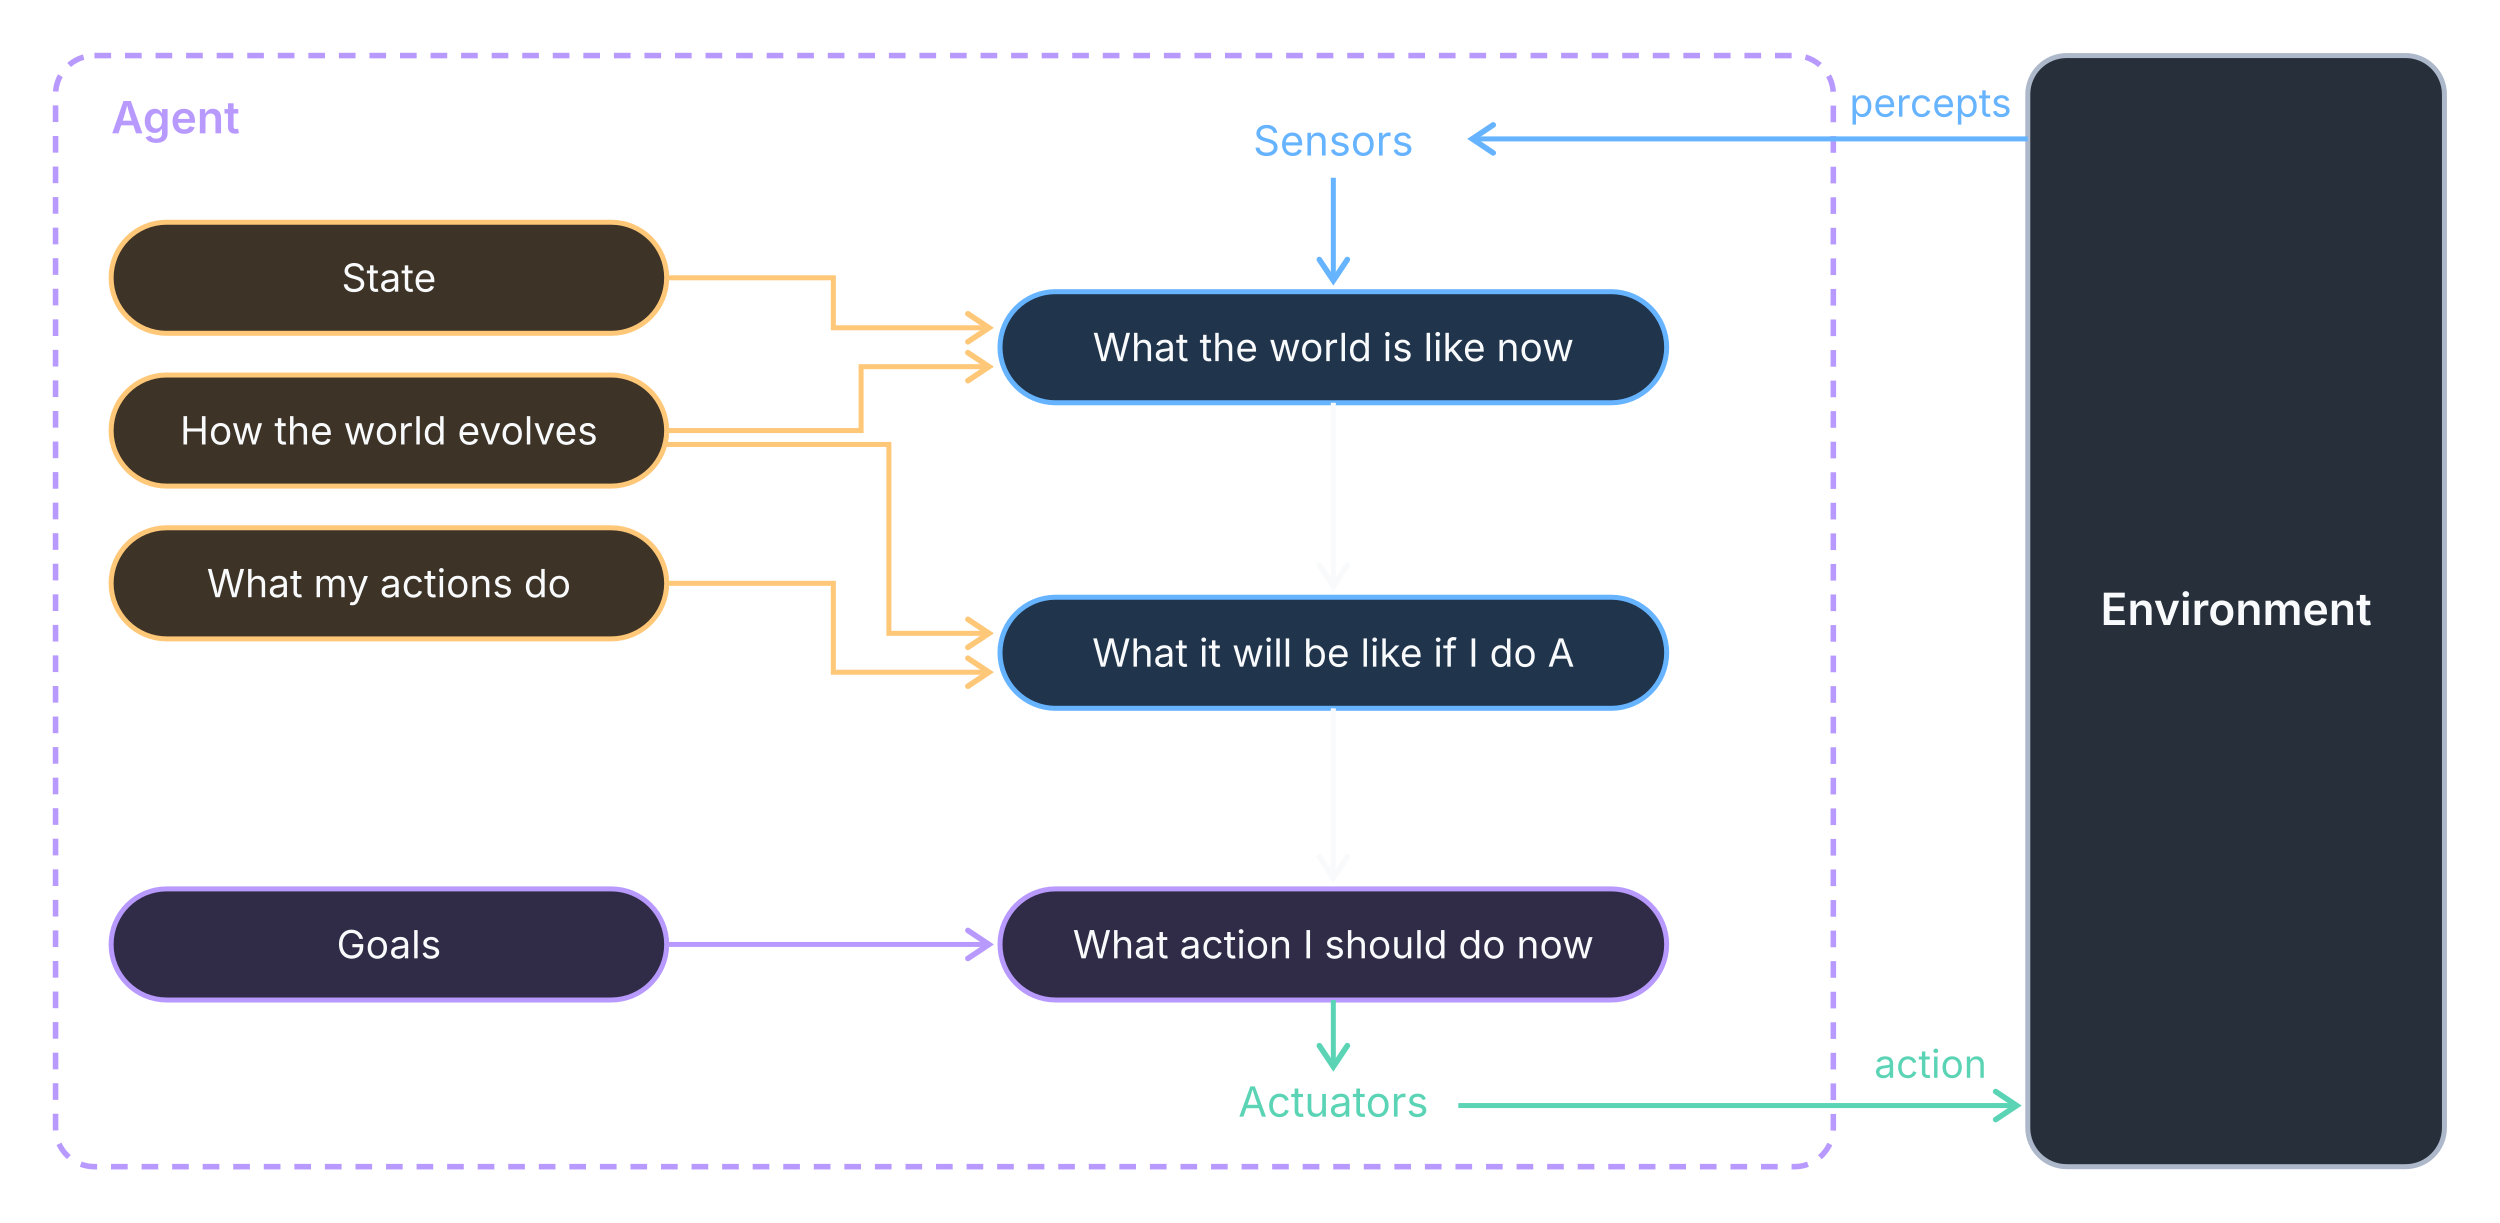
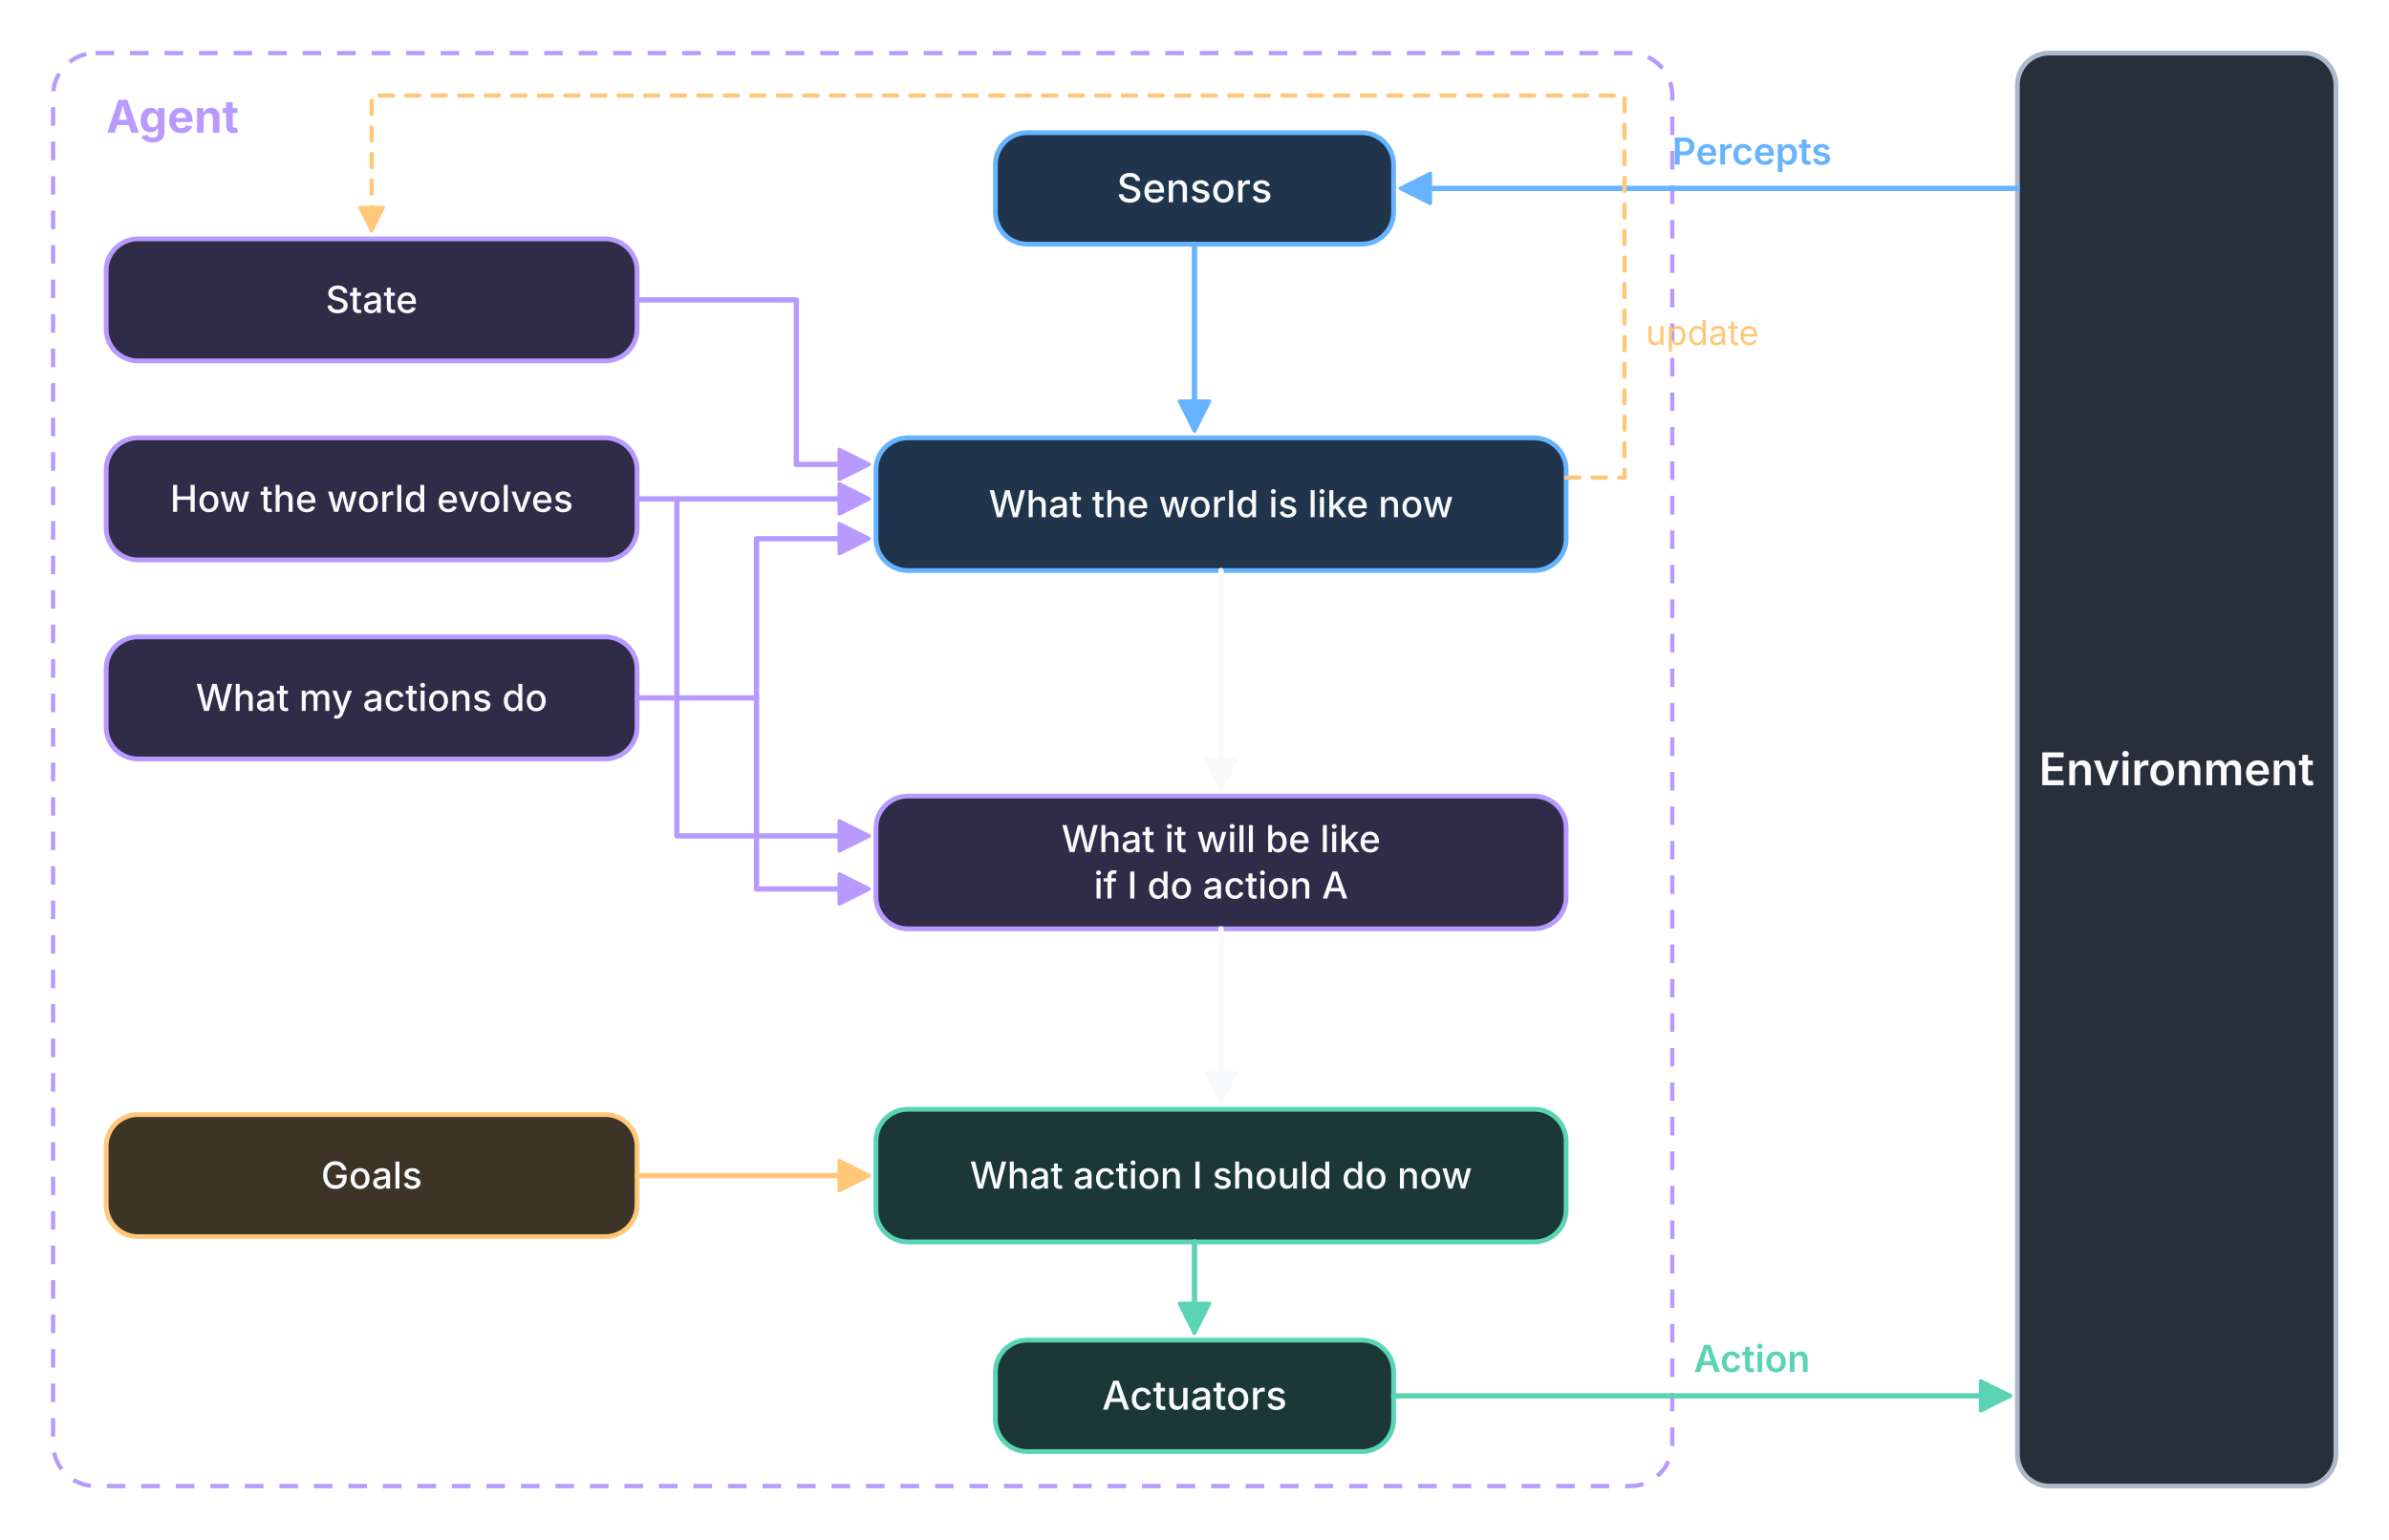
- <svg xmlns="http://www.w3.org/2000/svg" width="100%" viewBox="0 0 900 440" role="img">
+ <svg xmlns="http://www.w3.org/2000/svg" width="100%" viewBox="0 0 900 580" role="img">
  <defs>
-     <marker id="mw" viewBox="0 0 10 10" refX="8" refY="5" markerWidth="7" markerHeight="7" orient="auto-start-reverse">
-       <path d="M2 1L8 5L2 9" fill="none" stroke="#f8fafc" stroke-width="1.6" stroke-linecap="round" />
+     <marker id="ar-w" viewBox="0 0 10 10" refX="8" refY="5" markerWidth="7" markerHeight="7" orient="auto-start-reverse">
+       <path d="M1 1L9 5L1 9z" fill="#f8fafc" stroke="#f8fafc" stroke-width="1" stroke-linejoin="round" />
    </marker>
-     <marker id="mb" viewBox="0 0 10 10" refX="8" refY="5" markerWidth="7" markerHeight="7" orient="auto-start-reverse">
-       <path d="M2 1L8 5L2 9" fill="none" stroke="#66b3ff" stroke-width="1.6" stroke-linecap="round" />
+     <marker id="ar-b" viewBox="0 0 10 10" refX="8" refY="5" markerWidth="7" markerHeight="7" orient="auto-start-reverse">
+       <path d="M1 1L9 5L1 9z" fill="#66b3ff" stroke="#66b3ff" stroke-width="1" stroke-linejoin="round" />
    </marker>
-     <marker id="mt" viewBox="0 0 10 10" refX="8" refY="5" markerWidth="7" markerHeight="7" orient="auto-start-reverse">
-       <path d="M2 1L8 5L2 9" fill="none" stroke="#5ad4b5" stroke-width="1.6" stroke-linecap="round" />
+     <marker id="ar-v" viewBox="0 0 10 10" refX="8" refY="5" markerWidth="7" markerHeight="7" orient="auto-start-reverse">
+       <path d="M1 1L9 5L1 9z" fill="#b89aff" stroke="#b89aff" stroke-width="1" stroke-linejoin="round" />
    </marker>
-     <marker id="mv" viewBox="0 0 10 10" refX="8" refY="5" markerWidth="7" markerHeight="7" orient="auto-start-reverse">
-       <path d="M2 1L8 5L2 9" fill="none" stroke="#b89aff" stroke-width="1.6" stroke-linecap="round" />
+     <marker id="ar-t" viewBox="0 0 10 10" refX="8" refY="5" markerWidth="7" markerHeight="7" orient="auto-start-reverse">
+       <path d="M1 1L9 5L1 9z" fill="#5ad4b5" stroke="#5ad4b5" stroke-width="1" stroke-linejoin="round" />
    </marker>
-     <marker id="ma" viewBox="0 0 10 10" refX="8" refY="5" markerWidth="7" markerHeight="7" orient="auto-start-reverse">
-       <path d="M2 1L8 5L2 9" fill="none" stroke="#ffc778" stroke-width="1.6" stroke-linecap="round" />
+     <marker id="ar-a" viewBox="0 0 10 10" refX="8" refY="5" markerWidth="7" markerHeight="7" orient="auto-start-reverse">
+       <path d="M1 1L9 5L1 9z" fill="#ffc778" stroke="#ffc778" stroke-width="1" stroke-linejoin="round" />
    </marker>
-     <marker id="mc" viewBox="0 0 10 10" refX="8" refY="5" markerWidth="7" markerHeight="7" orient="auto-start-reverse">
-       <path d="M2 1L8 5L2 9" fill="none" stroke="#ff939b" stroke-width="1.6" stroke-linecap="round" />
+     <marker id="ar-m" viewBox="0 0 10 10" refX="8" refY="5" markerWidth="7" markerHeight="7" orient="auto-start-reverse">
+       <path d="M1 1L9 5L1 9z" fill="#adb9cb" stroke="#adb9cb" stroke-width="1" stroke-linejoin="round" />
+     </marker>
+     <marker id="ar-c" viewBox="0 0 10 10" refX="8" refY="5" markerWidth="7" markerHeight="7" orient="auto-start-reverse">
+       <path d="M1 1L9 5L1 9z" fill="#ff939b" stroke="#ff939b" stroke-width="1" stroke-linejoin="round" />
    </marker>
  </defs>
-   <g font-family="Inter, ui-sans-serif, system-ui, -apple-system, BlinkMacSystemFont, Segoe UI, sans-serif">
-     <rect x="20" y="20" width="640" height="400" rx="14" fill="none" stroke="#b89aff" stroke-width="2" stroke-dasharray="6 5" />
-     <text x="40" y="48" font-size="16" font-weight="600" fill="#b89aff">Agent</text>
-     <text x="480" y="56" text-anchor="middle" font-size="15" fill="#66b3ff">Sensors</text>
-     <g font-size="14" fill="#f8fafc" text-anchor="middle">
-       <rect x="40" y="80" width="200" height="40" rx="20" fill="#3d3326" stroke="#ffc778" stroke-width="1.8" />
-       <text x="140" y="105">State</text>
-       <rect x="40" y="135" width="200" height="40" rx="20" fill="#3d3326" stroke="#ffc778" stroke-width="1.8" />
-       <text x="140" y="160">How the world evolves</text>
-       <rect x="40" y="190" width="200" height="40" rx="20" fill="#3d3326" stroke="#ffc778" stroke-width="1.8" />
-       <text x="140" y="215">What my actions do</text>
-       <rect x="40" y="320" width="200" height="40" rx="20" fill="#302b46" stroke="#b89aff" stroke-width="1.8" />
-       <text x="140" y="345">Goals</text>
-       <rect x="360" y="105" width="240" height="40" rx="20" fill="#20344c" stroke="#66b3ff" stroke-width="1.8" />
-       <text x="480" y="130">What the world is like now</text>
-       <rect x="360" y="215" width="240" height="40" rx="20" fill="#20344c" stroke="#66b3ff" stroke-width="1.8" />
-       <text x="480" y="240">What it will be like if I do A</text>
-       <rect x="360" y="320" width="240" height="40" rx="20" fill="#302b46" stroke="#b89aff" stroke-width="1.8" />
-       <text x="480" y="345">What action I should do now</text>
-     </g>
-     <line x1="480" y1="64" x2="480" y2="101" stroke="#66b3ff" stroke-width="1.8" marker-end="url(#mb)" />
-     <line x1="480" y1="145" x2="480" y2="211" stroke="#f8fafc" stroke-width="1.8" marker-end="url(#mw)" />
-     <line x1="480" y1="255" x2="480" y2="316" stroke="#f8fafc" stroke-width="1.8" marker-end="url(#mw)" />
-     <path d="M240 100 L300 100 L300 118 L356 118" fill="none" stroke="#ffc778" stroke-width="1.8" marker-end="url(#ma)" />
-     <path d="M240 155 L310 155 L310 132 L356 132" fill="none" stroke="#ffc778" stroke-width="1.8" marker-end="url(#ma)" />
-     <path d="M240 160 L320 160 L320 228 L356 228" fill="none" stroke="#ffc778" stroke-width="1.8" marker-end="url(#ma)" />
-     <path d="M240 210 L300 210 L300 242 L356 242" fill="none" stroke="#ffc778" stroke-width="1.8" marker-end="url(#ma)" />
-     <line x1="240" y1="340" x2="356" y2="340" stroke="#b89aff" stroke-width="1.8" marker-end="url(#mv)" />
-     <text x="480" y="402" text-anchor="middle" font-size="15" fill="#5ad4b5">Actuators</text>
-     <line x1="480" y1="360" x2="480" y2="384" stroke="#5ad4b5" stroke-width="1.8" marker-end="url(#mt)" />
-     <rect x="730" y="20" width="150" height="400" rx="14" fill="#272f3b" stroke="#adb9cb" stroke-width="1.8" />
-     <text x="805" y="225" text-anchor="middle" font-size="16" font-weight="600" fill="#f8fafc">Environment</text>
-     <path d="M730 50 L530 50" stroke="#66b3ff" stroke-width="1.8" fill="none" marker-end="url(#mb)" />
-     <text x="695" y="42" text-anchor="middle" font-size="14" fill="#66b3ff">percepts</text>
-     <path d="M525 398 L726 398" stroke="#5ad4b5" stroke-width="1.8" fill="none" marker-end="url(#mt)" />
-     <text x="695" y="388" text-anchor="middle" font-size="14" fill="#5ad4b5">action</text>
-   </g>
+   <rect x="20" y="20" width="610" height="540" rx="16" fill="none" stroke="#b89aff" stroke-width="1.6" stroke-dasharray="7 6" vector-effect="non-scaling-stroke" />
+   <text x="40" y="50" font-family="Inter, ui-sans-serif, system-ui, -apple-system, BlinkMacSystemFont, Segoe UI, sans-serif" font-size="17" font-weight="700" fill="#b89aff" text-anchor="start">Agent</text>
+   <rect x="760" y="20" width="120" height="540" rx="12" fill="#272f3b" stroke="#adb9cb" stroke-width="1.8" vector-effect="non-scaling-stroke" />
+   <text x="820.0" y="295.9" font-family="Inter, ui-sans-serif, system-ui, -apple-system, BlinkMacSystemFont, Segoe UI, sans-serif" font-size="17" font-weight="600" fill="#f8fafc" text-anchor="middle">Environment</text>
+   <rect x="375" y="50" width="150" height="42" rx="12" fill="#20344c" stroke="#66b3ff" stroke-width="1.8" vector-effect="non-scaling-stroke" />
+   <text x="450.0" y="76.2" font-family="Inter, ui-sans-serif, system-ui, -apple-system, BlinkMacSystemFont, Segoe UI, sans-serif" font-size="15" font-weight="500" fill="#f8fafc" text-anchor="middle">Sensors</text>
+   <rect x="40" y="90" width="200" height="46" rx="12" fill="#302b46" stroke="#b89aff" stroke-width="1.8" vector-effect="non-scaling-stroke" />
+   <text x="140.0" y="117.9" font-family="Inter, ui-sans-serif, system-ui, -apple-system, BlinkMacSystemFont, Segoe UI, sans-serif" font-size="14" font-weight="500" fill="#f8fafc" text-anchor="middle">State</text>
+   <rect x="40" y="165" width="200" height="46" rx="12" fill="#302b46" stroke="#b89aff" stroke-width="1.8" vector-effect="non-scaling-stroke" />
+   <text x="140.0" y="192.9" font-family="Inter, ui-sans-serif, system-ui, -apple-system, BlinkMacSystemFont, Segoe UI, sans-serif" font-size="14" font-weight="500" fill="#f8fafc" text-anchor="middle">How the world evolves</text>
+   <rect x="40" y="240" width="200" height="46" rx="12" fill="#302b46" stroke="#b89aff" stroke-width="1.8" vector-effect="non-scaling-stroke" />
+   <text x="140.0" y="267.9" font-family="Inter, ui-sans-serif, system-ui, -apple-system, BlinkMacSystemFont, Segoe UI, sans-serif" font-size="14" font-weight="500" fill="#f8fafc" text-anchor="middle">What my actions do</text>
+   <rect x="40" y="420" width="200" height="46" rx="12" fill="#3d3326" stroke="#ffc778" stroke-width="1.8" vector-effect="non-scaling-stroke" />
+   <text x="140.0" y="447.9" font-family="Inter, ui-sans-serif, system-ui, -apple-system, BlinkMacSystemFont, Segoe UI, sans-serif" font-size="14" font-weight="500" fill="#f8fafc" text-anchor="middle">Goals</text>
+   <rect x="330" y="165" width="260" height="50" rx="12" fill="#20344c" stroke="#66b3ff" stroke-width="1.8" vector-effect="non-scaling-stroke" />
+   <text x="460.0" y="194.9" font-family="Inter, ui-sans-serif, system-ui, -apple-system, BlinkMacSystemFont, Segoe UI, sans-serif" font-size="14" font-weight="500" fill="#f8fafc" text-anchor="middle">What the world is like now</text>
+   <rect x="330" y="300" width="260" height="50" rx="12" fill="#302b46" stroke="#b89aff" stroke-width="1.8" vector-effect="non-scaling-stroke" />
+   <text x="460.0" y="321.1" font-family="Inter, ui-sans-serif, system-ui, -apple-system, BlinkMacSystemFont, Segoe UI, sans-serif" font-size="14" font-weight="500" fill="#f8fafc" text-anchor="middle">What it will be like</text>
+   <text x="460.0" y="338.6" font-family="Inter, ui-sans-serif, system-ui, -apple-system, BlinkMacSystemFont, Segoe UI, sans-serif" font-size="14" font-weight="500" fill="#f8fafc" text-anchor="middle">if I do action A</text>
+   <rect x="330" y="418" width="260" height="50" rx="12" fill="#1b3835" stroke="#5ad4b5" stroke-width="1.8" vector-effect="non-scaling-stroke" />
+   <text x="460.0" y="447.9" font-family="Inter, ui-sans-serif, system-ui, -apple-system, BlinkMacSystemFont, Segoe UI, sans-serif" font-size="14" font-weight="500" fill="#f8fafc" text-anchor="middle">What action I should do now</text>
+   <rect x="375" y="505" width="150" height="42" rx="12" fill="#1b3835" stroke="#5ad4b5" stroke-width="1.8" vector-effect="non-scaling-stroke" />
+   <text x="450.0" y="531.2" font-family="Inter, ui-sans-serif, system-ui, -apple-system, BlinkMacSystemFont, Segoe UI, sans-serif" font-size="15" font-weight="500" fill="#f8fafc" text-anchor="middle">Actuators</text>
+   <path d="M760 71 L529 71" fill="none" stroke="#66b3ff" stroke-width="2" stroke-linejoin="round" stroke-linecap="round" vector-effect="non-scaling-stroke" marker-end="url(#ar-b)" />
+   <text x="660" y="62" font-family="Inter, ui-sans-serif, system-ui, -apple-system, BlinkMacSystemFont, Segoe UI, sans-serif" font-size="14" font-weight="600" fill="#66b3ff" text-anchor="middle">Percepts</text>
+   <path d="M450 92 L450 161" fill="none" stroke="#66b3ff" stroke-width="2" stroke-linejoin="round" stroke-linecap="round" vector-effect="non-scaling-stroke" marker-end="url(#ar-b)" />
+   <path d="M240 113 L300 113 L300 175 L326 175" fill="none" stroke="#b89aff" stroke-width="2" stroke-linejoin="round" stroke-linecap="round" vector-effect="non-scaling-stroke" marker-end="url(#ar-v)" />
+   <path d="M240 188 L326 188" fill="none" stroke="#b89aff" stroke-width="2" stroke-linejoin="round" stroke-linecap="round" vector-effect="non-scaling-stroke" marker-end="url(#ar-v)" />
+   <path d="M240 263 L285 263 L285 203 L326 203" fill="none" stroke="#b89aff" stroke-width="2" stroke-linejoin="round" stroke-linecap="round" vector-effect="non-scaling-stroke" marker-end="url(#ar-v)" />
+   <path d="M255 188 L255 315 L326 315" fill="none" stroke="#b89aff" stroke-width="2" stroke-linejoin="round" stroke-linecap="round" vector-effect="non-scaling-stroke" marker-end="url(#ar-v)" />
+   <path d="M285 263 L285 335 L326 335" fill="none" stroke="#b89aff" stroke-width="2" stroke-linejoin="round" stroke-linecap="round" vector-effect="non-scaling-stroke" marker-end="url(#ar-v)" />
+   <path d="M460 215 L460 296" fill="none" stroke="#f8fafc" stroke-width="2" stroke-linejoin="round" stroke-linecap="round" vector-effect="non-scaling-stroke" marker-end="url(#ar-w)" />
+   <path d="M590 180 L612 180 L612 36 L140 36 L140 86" fill="none" stroke="#ffc778" stroke-width="1.6" stroke-linejoin="round" stroke-linecap="round" vector-effect="non-scaling-stroke" stroke-dasharray="5 5" marker-end="url(#ar-a)" />
+   <text x="620" y="130" font-family="Inter, ui-sans-serif, system-ui, -apple-system, BlinkMacSystemFont, Segoe UI, sans-serif" font-size="13" font-weight="400" fill="#ffc778" text-anchor="start">update</text>
+   <path d="M460 350 L460 414" fill="none" stroke="#f8fafc" stroke-width="2" stroke-linejoin="round" stroke-linecap="round" vector-effect="non-scaling-stroke" marker-end="url(#ar-w)" />
+   <path d="M240 443 L326 443" fill="none" stroke="#ffc778" stroke-width="2" stroke-linejoin="round" stroke-linecap="round" vector-effect="non-scaling-stroke" marker-end="url(#ar-a)" />
+   <path d="M450 468 L450 501" fill="none" stroke="#5ad4b5" stroke-width="2" stroke-linejoin="round" stroke-linecap="round" vector-effect="non-scaling-stroke" marker-end="url(#ar-t)" />
+   <path d="M525 526 L756 526" fill="none" stroke="#5ad4b5" stroke-width="2" stroke-linejoin="round" stroke-linecap="round" vector-effect="non-scaling-stroke" marker-end="url(#ar-t)" />
+   <text x="660" y="517" font-family="Inter, ui-sans-serif, system-ui, -apple-system, BlinkMacSystemFont, Segoe UI, sans-serif" font-size="14" font-weight="600" fill="#5ad4b5" text-anchor="middle">Action</text>
</svg>
